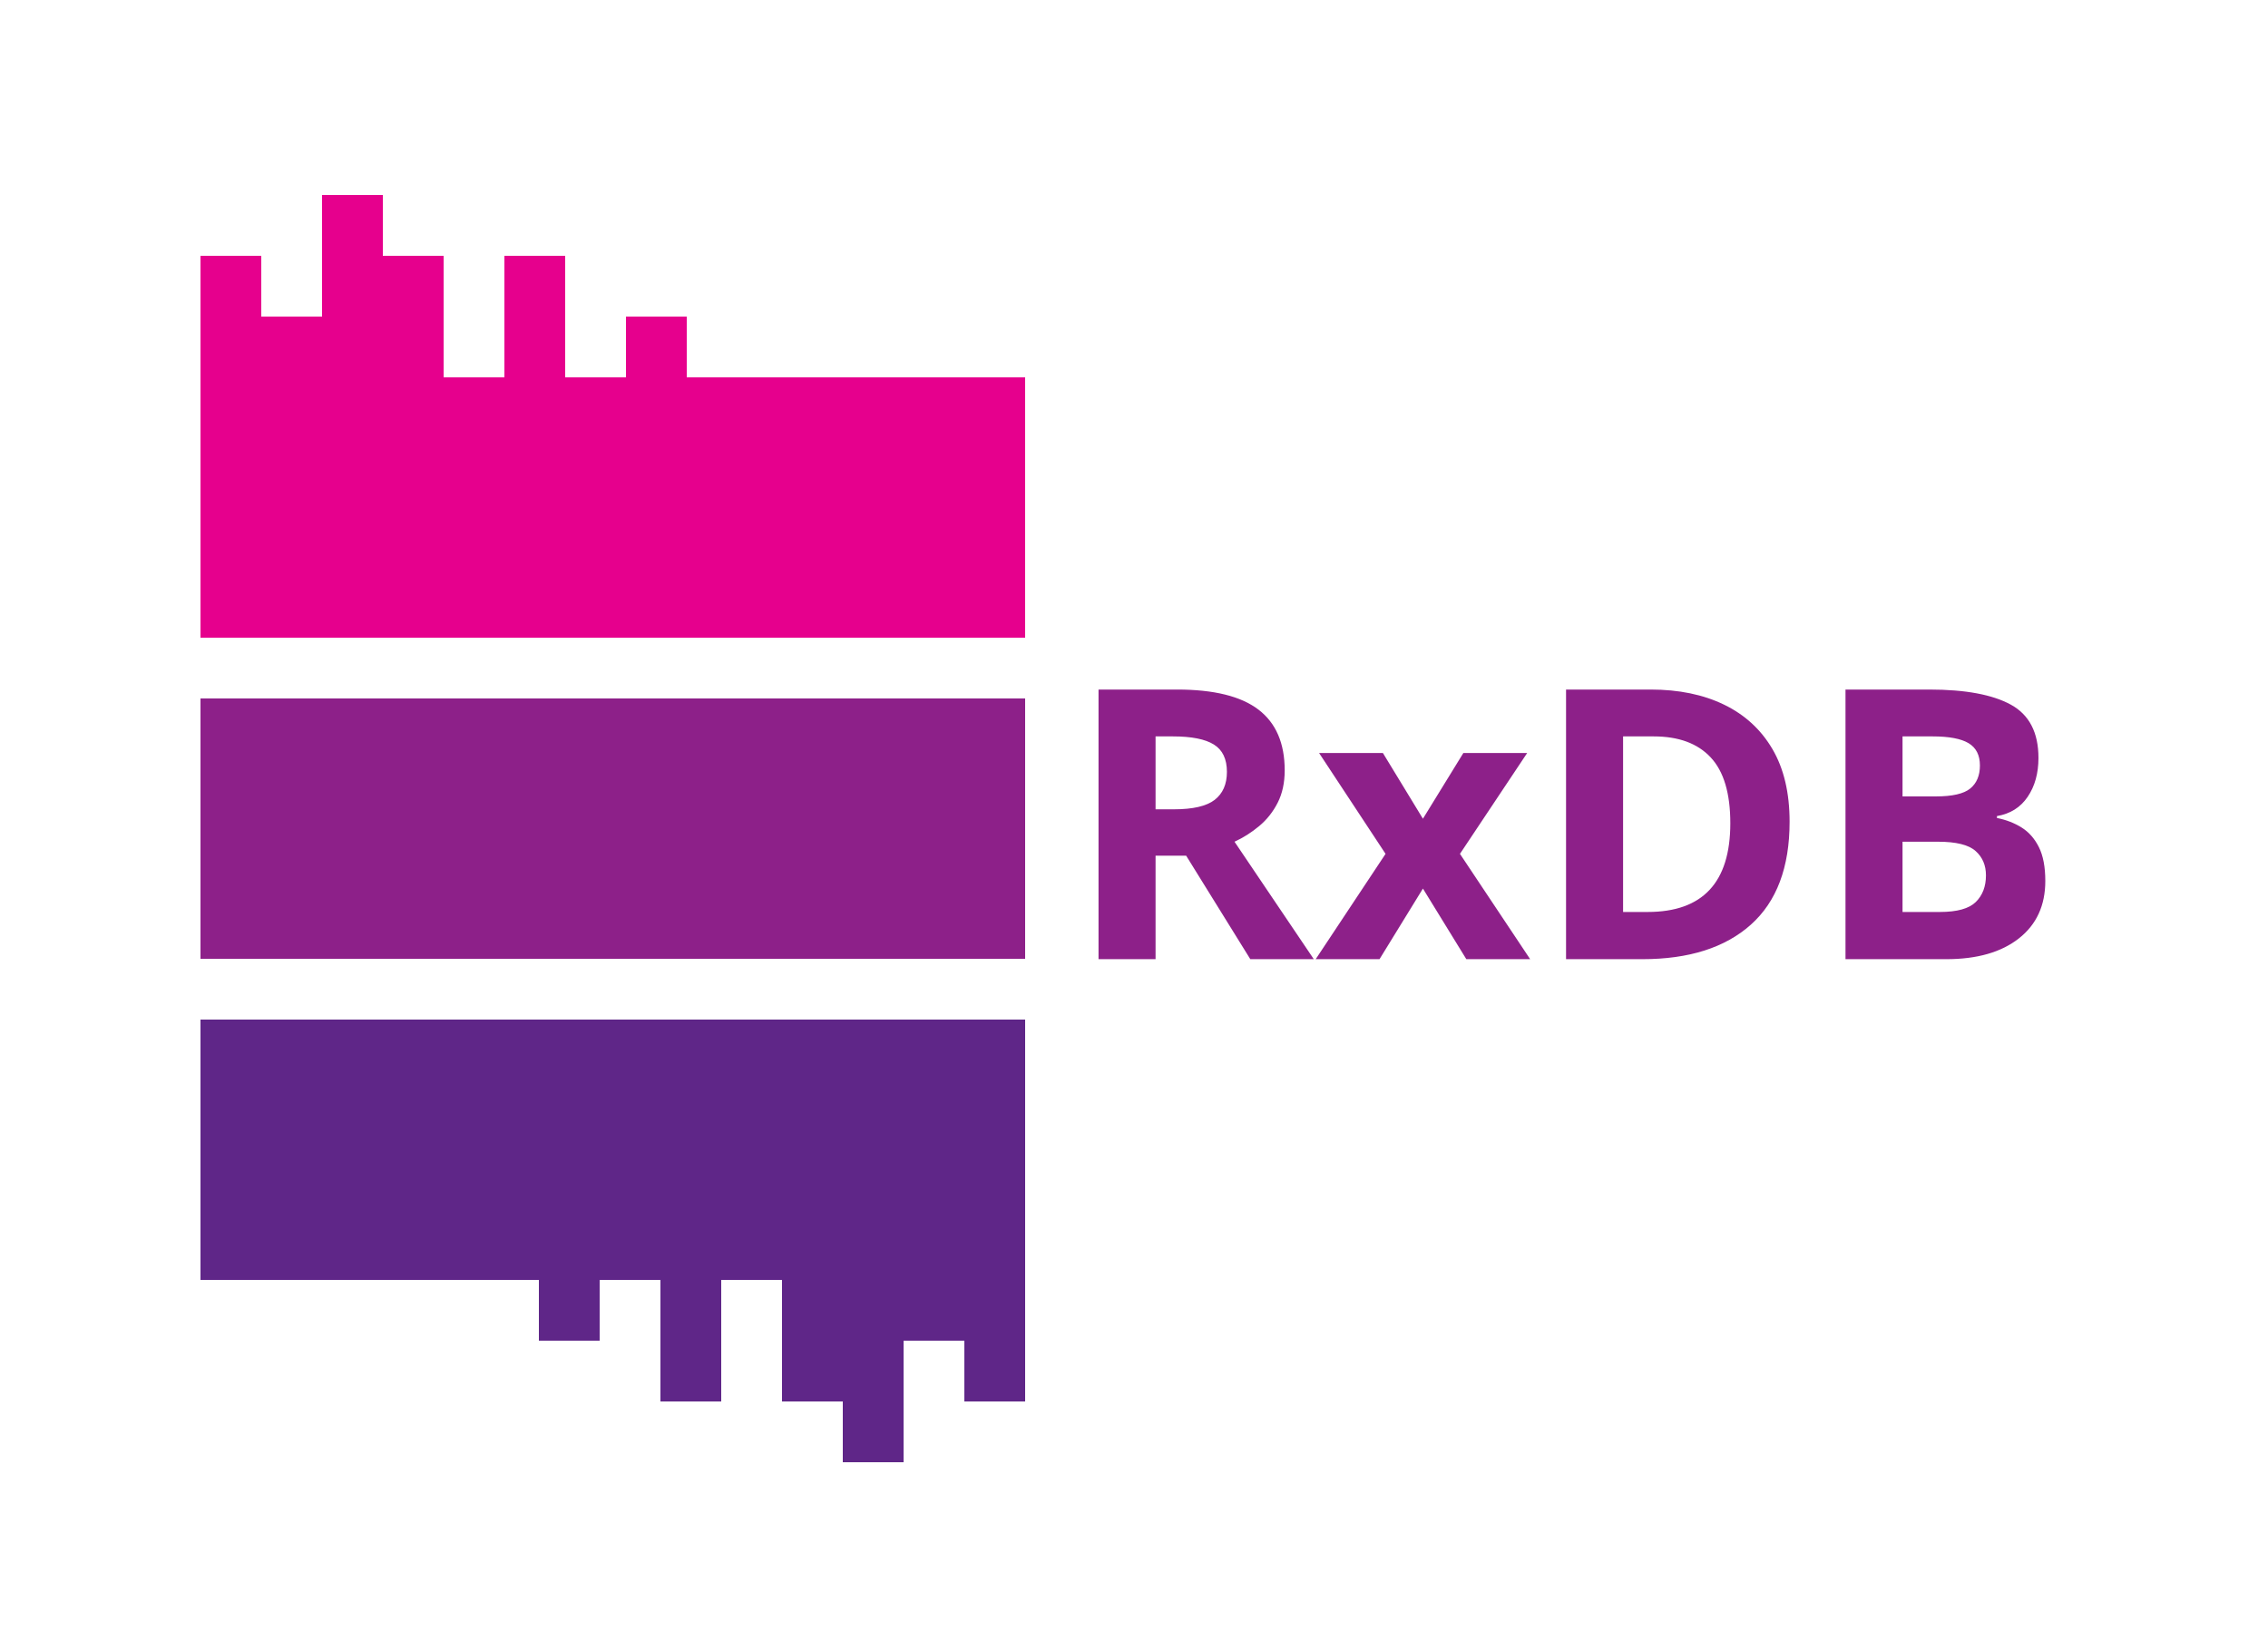
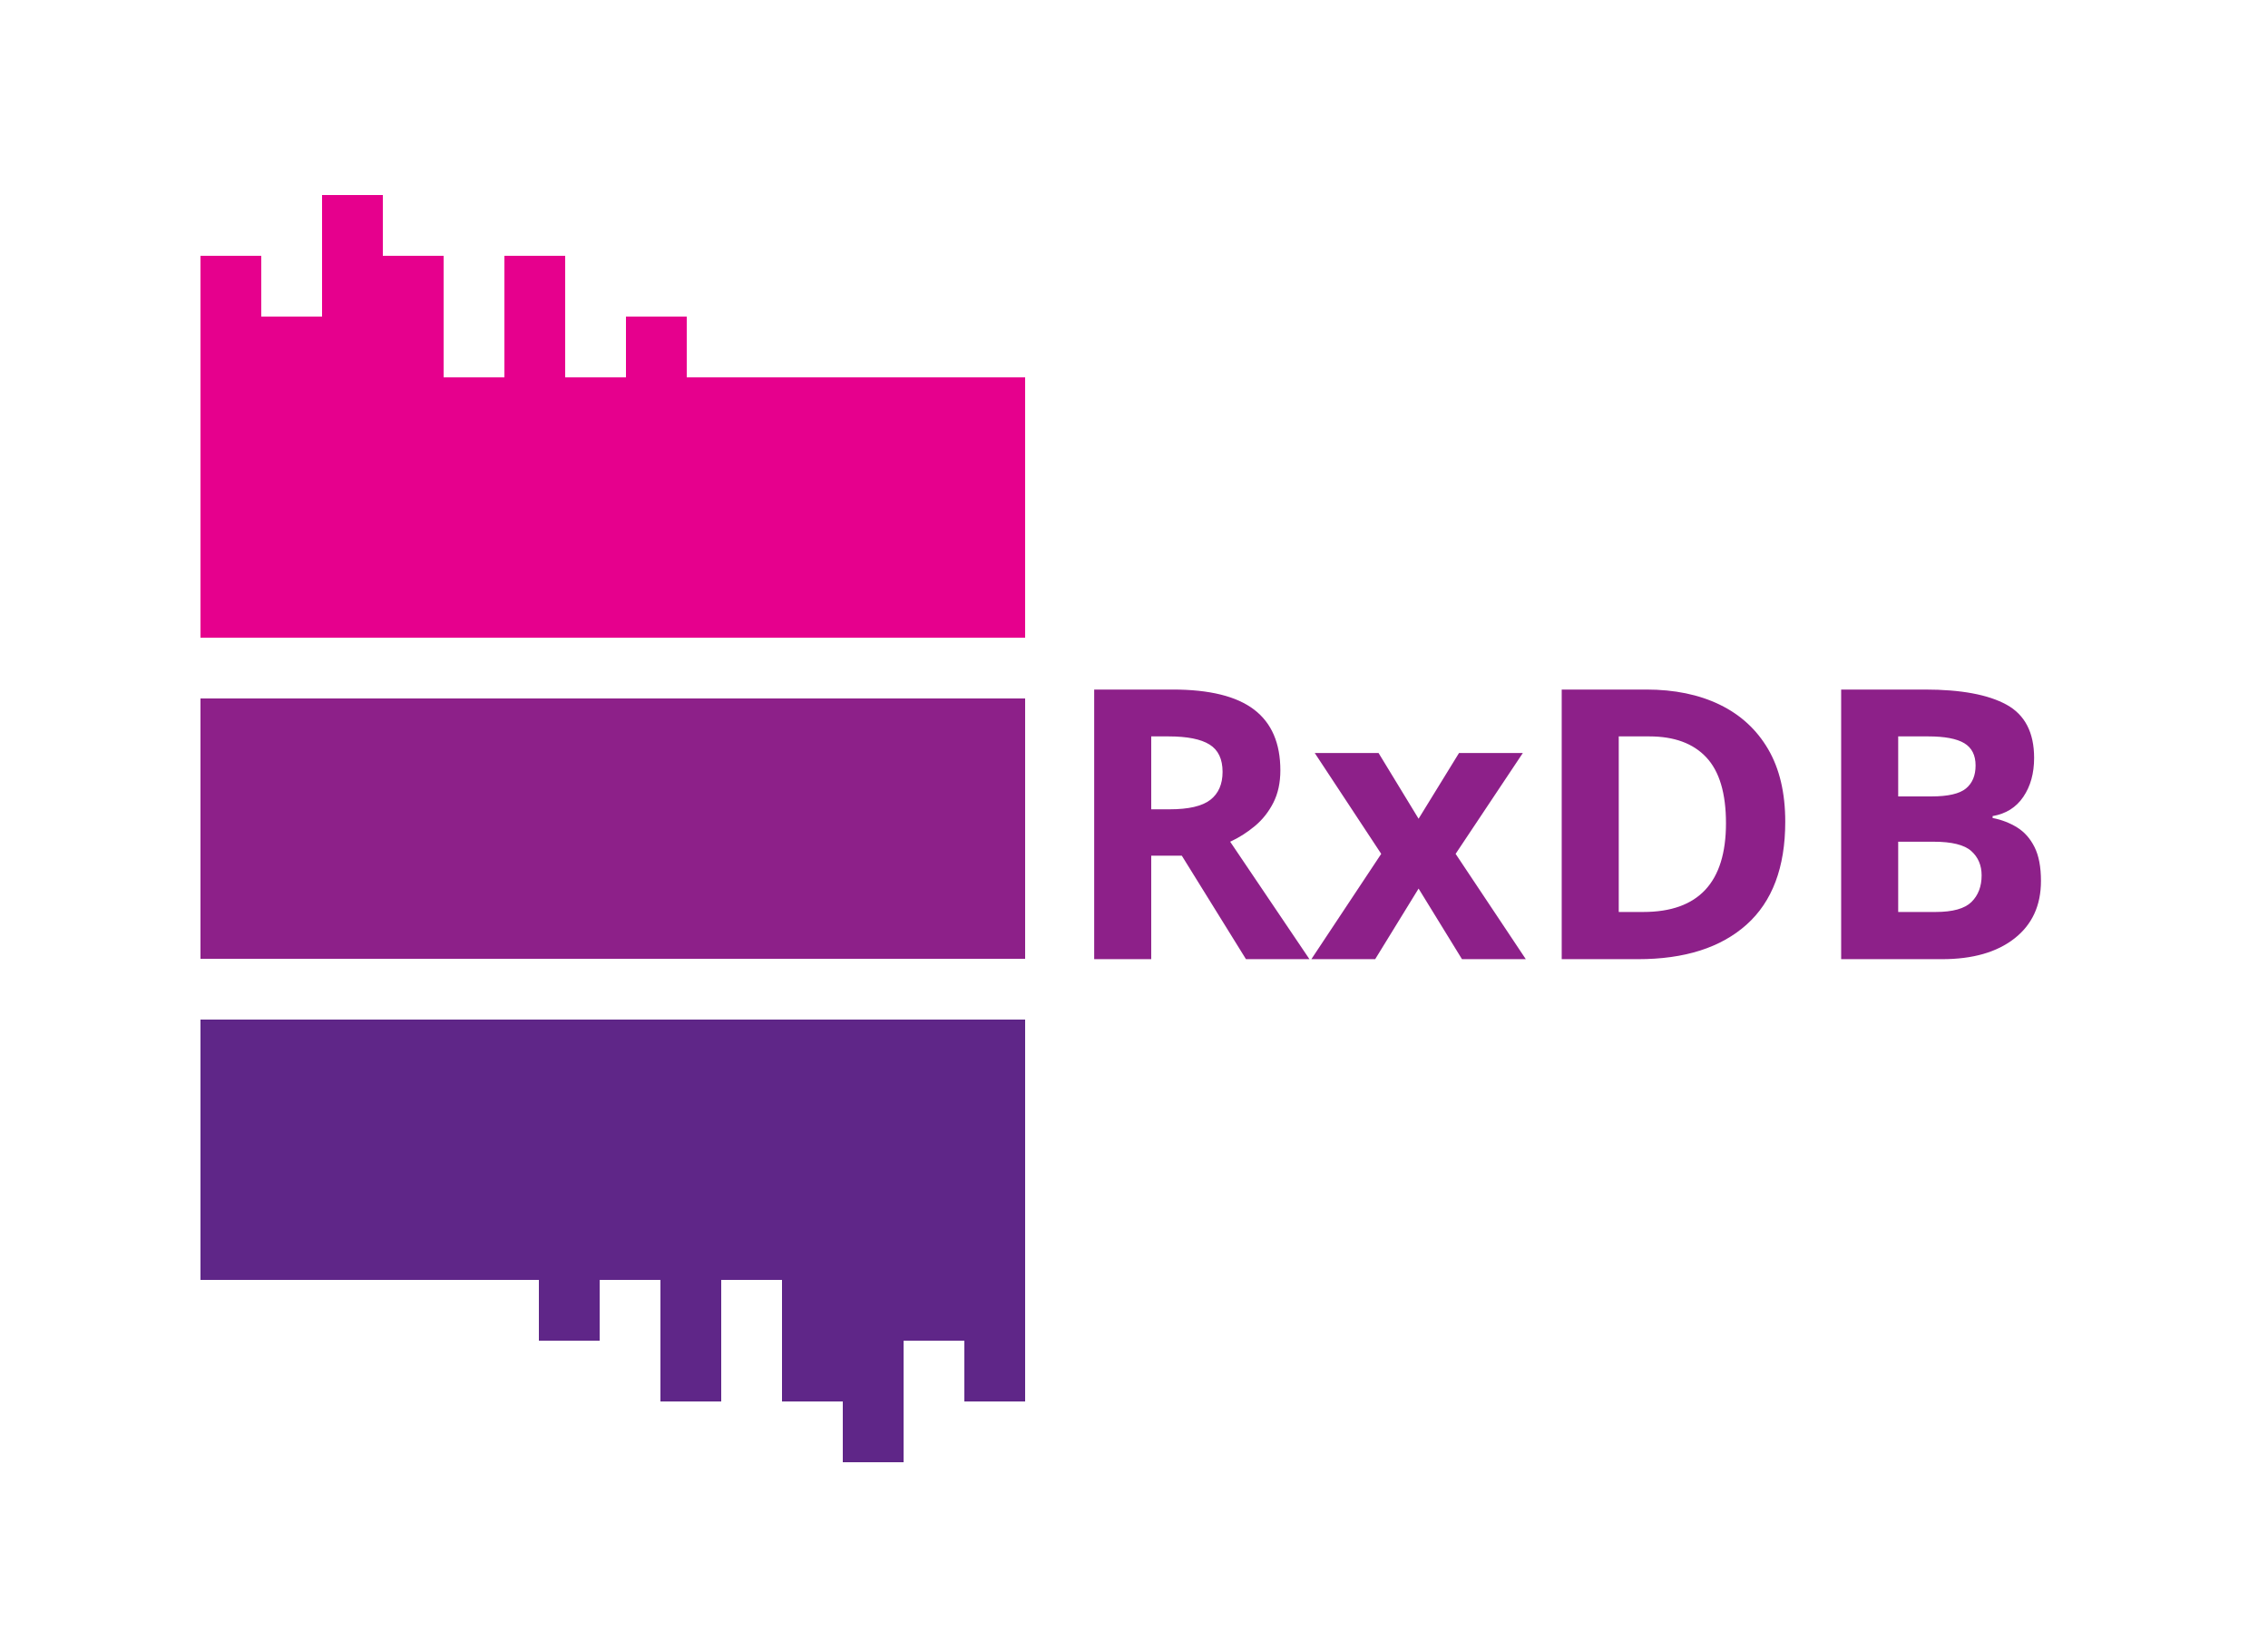
<svg xmlns="http://www.w3.org/2000/svg" width="275" height="200" viewBox="25 25 380 380" shape-rendering="crispEdges">
  <rect x="0" y="112" width="190" height="60" style="fill: rgb(230, 0, 141);" />
  <rect x="28" y="70" width="14" height="14" style="fill: rgb(230, 0, 141);" />
  <rect x="0" y="84" width="14" height="14" style="fill: rgb(230, 0, 141);" />
  <rect x="28" y="84" width="14" height="14" style="fill: rgb(230, 0, 141);" />
  <rect x="42" y="84" width="14" height="14" style="fill: rgb(230, 0, 141);" />
  <rect x="70" y="84" width="14" height="14" style="fill: rgb(230, 0, 141);" />
  <rect x="0" y="98" width="14" height="14" style="fill: rgb(230, 0, 141);" />
  <rect x="14" y="98" width="14" height="14" style="fill: rgb(230, 0, 141);" />
  <rect x="28" y="98" width="14" height="14" style="fill: rgb(230, 0, 141);" />
  <rect x="42" y="98" width="14" height="14" style="fill: rgb(230, 0, 141);" />
  <rect x="70" y="98" width="14" height="14" style="fill: rgb(230, 0, 141);" />
  <rect x="98" y="98" width="14" height="14" style="fill: rgb(230, 0, 141);" />
  <rect x="0" y="186" width="190" height="60" style="fill: rgb(141, 32, 137);" />
  <rect x="0" y="260" width="190" height="60" style="fill: rgb(95, 38, 136);" />
  <rect x="148" y="348" width="14" height="14" style="fill: rgb(95, 38, 136);" />
  <rect x="176" y="334" width="14" height="14" style="fill: rgb(95, 38, 136);" />
  <rect x="148" y="334" width="14" height="14" style="fill: rgb(95, 38, 136);" />
  <rect x="134" y="334" width="14" height="14" style="fill: rgb(95, 38, 136);" />
  <rect x="106" y="334" width="14" height="14" style="fill: rgb(95, 38, 136);" />
  <rect x="176" y="320" width="14" height="14" style="fill: rgb(95, 38, 136);" />
  <rect x="162" y="320" width="14" height="14" style="fill: rgb(95, 38, 136);" />
  <rect x="148" y="320" width="14" height="14" style="fill: rgb(95, 38, 136);" />
  <rect x="134" y="320" width="14" height="14" style="fill: rgb(95, 38, 136);" />
  <rect x="106" y="320" width="14" height="14" style="fill: rgb(95, 38, 136);" />
  <rect x="78" y="320" width="14" height="14" style="fill: rgb(95, 38, 136);" />
-   <text font-size="87" x="199" y="246" fill="#8d2089" font-family="Impact,sans-serif" font-weight="bold" stroke="none">RxDB</text>
+   <text font-size="87" x="198" y="246" fill="#8d2089" font-family="Impact,sans-serif" font-weight="bold" stroke="none">RxDB</text>
</svg>
